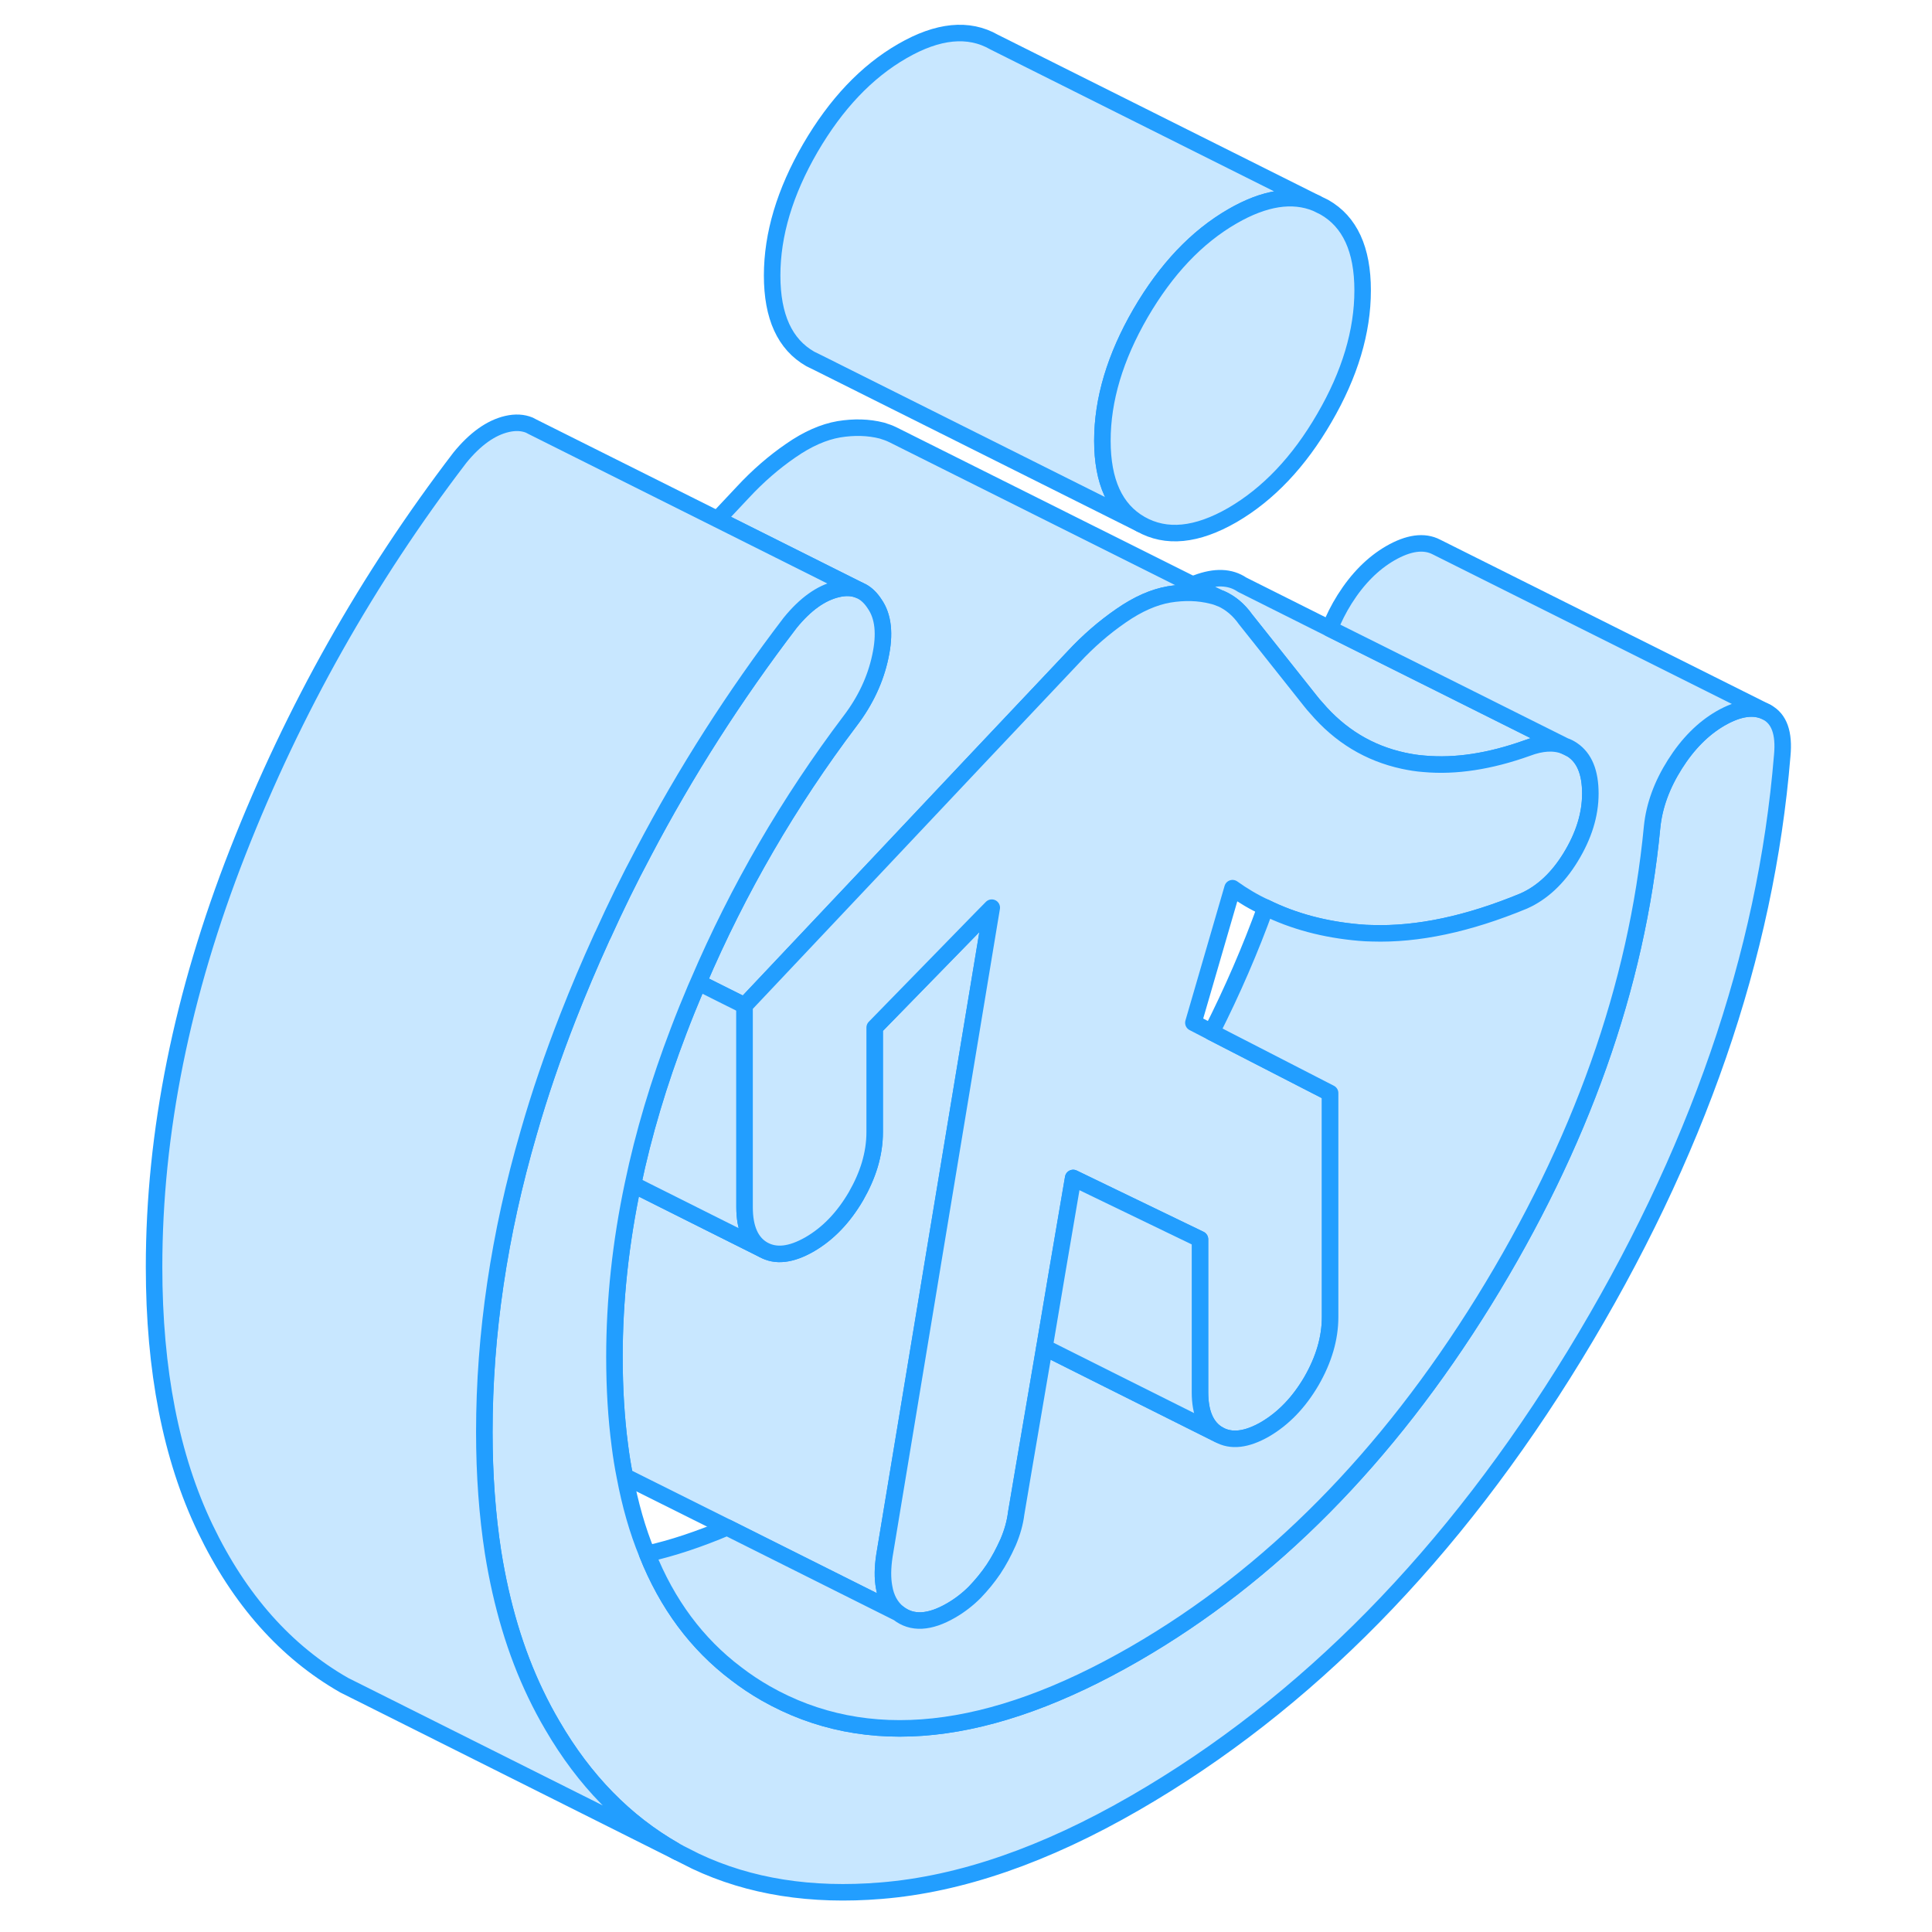
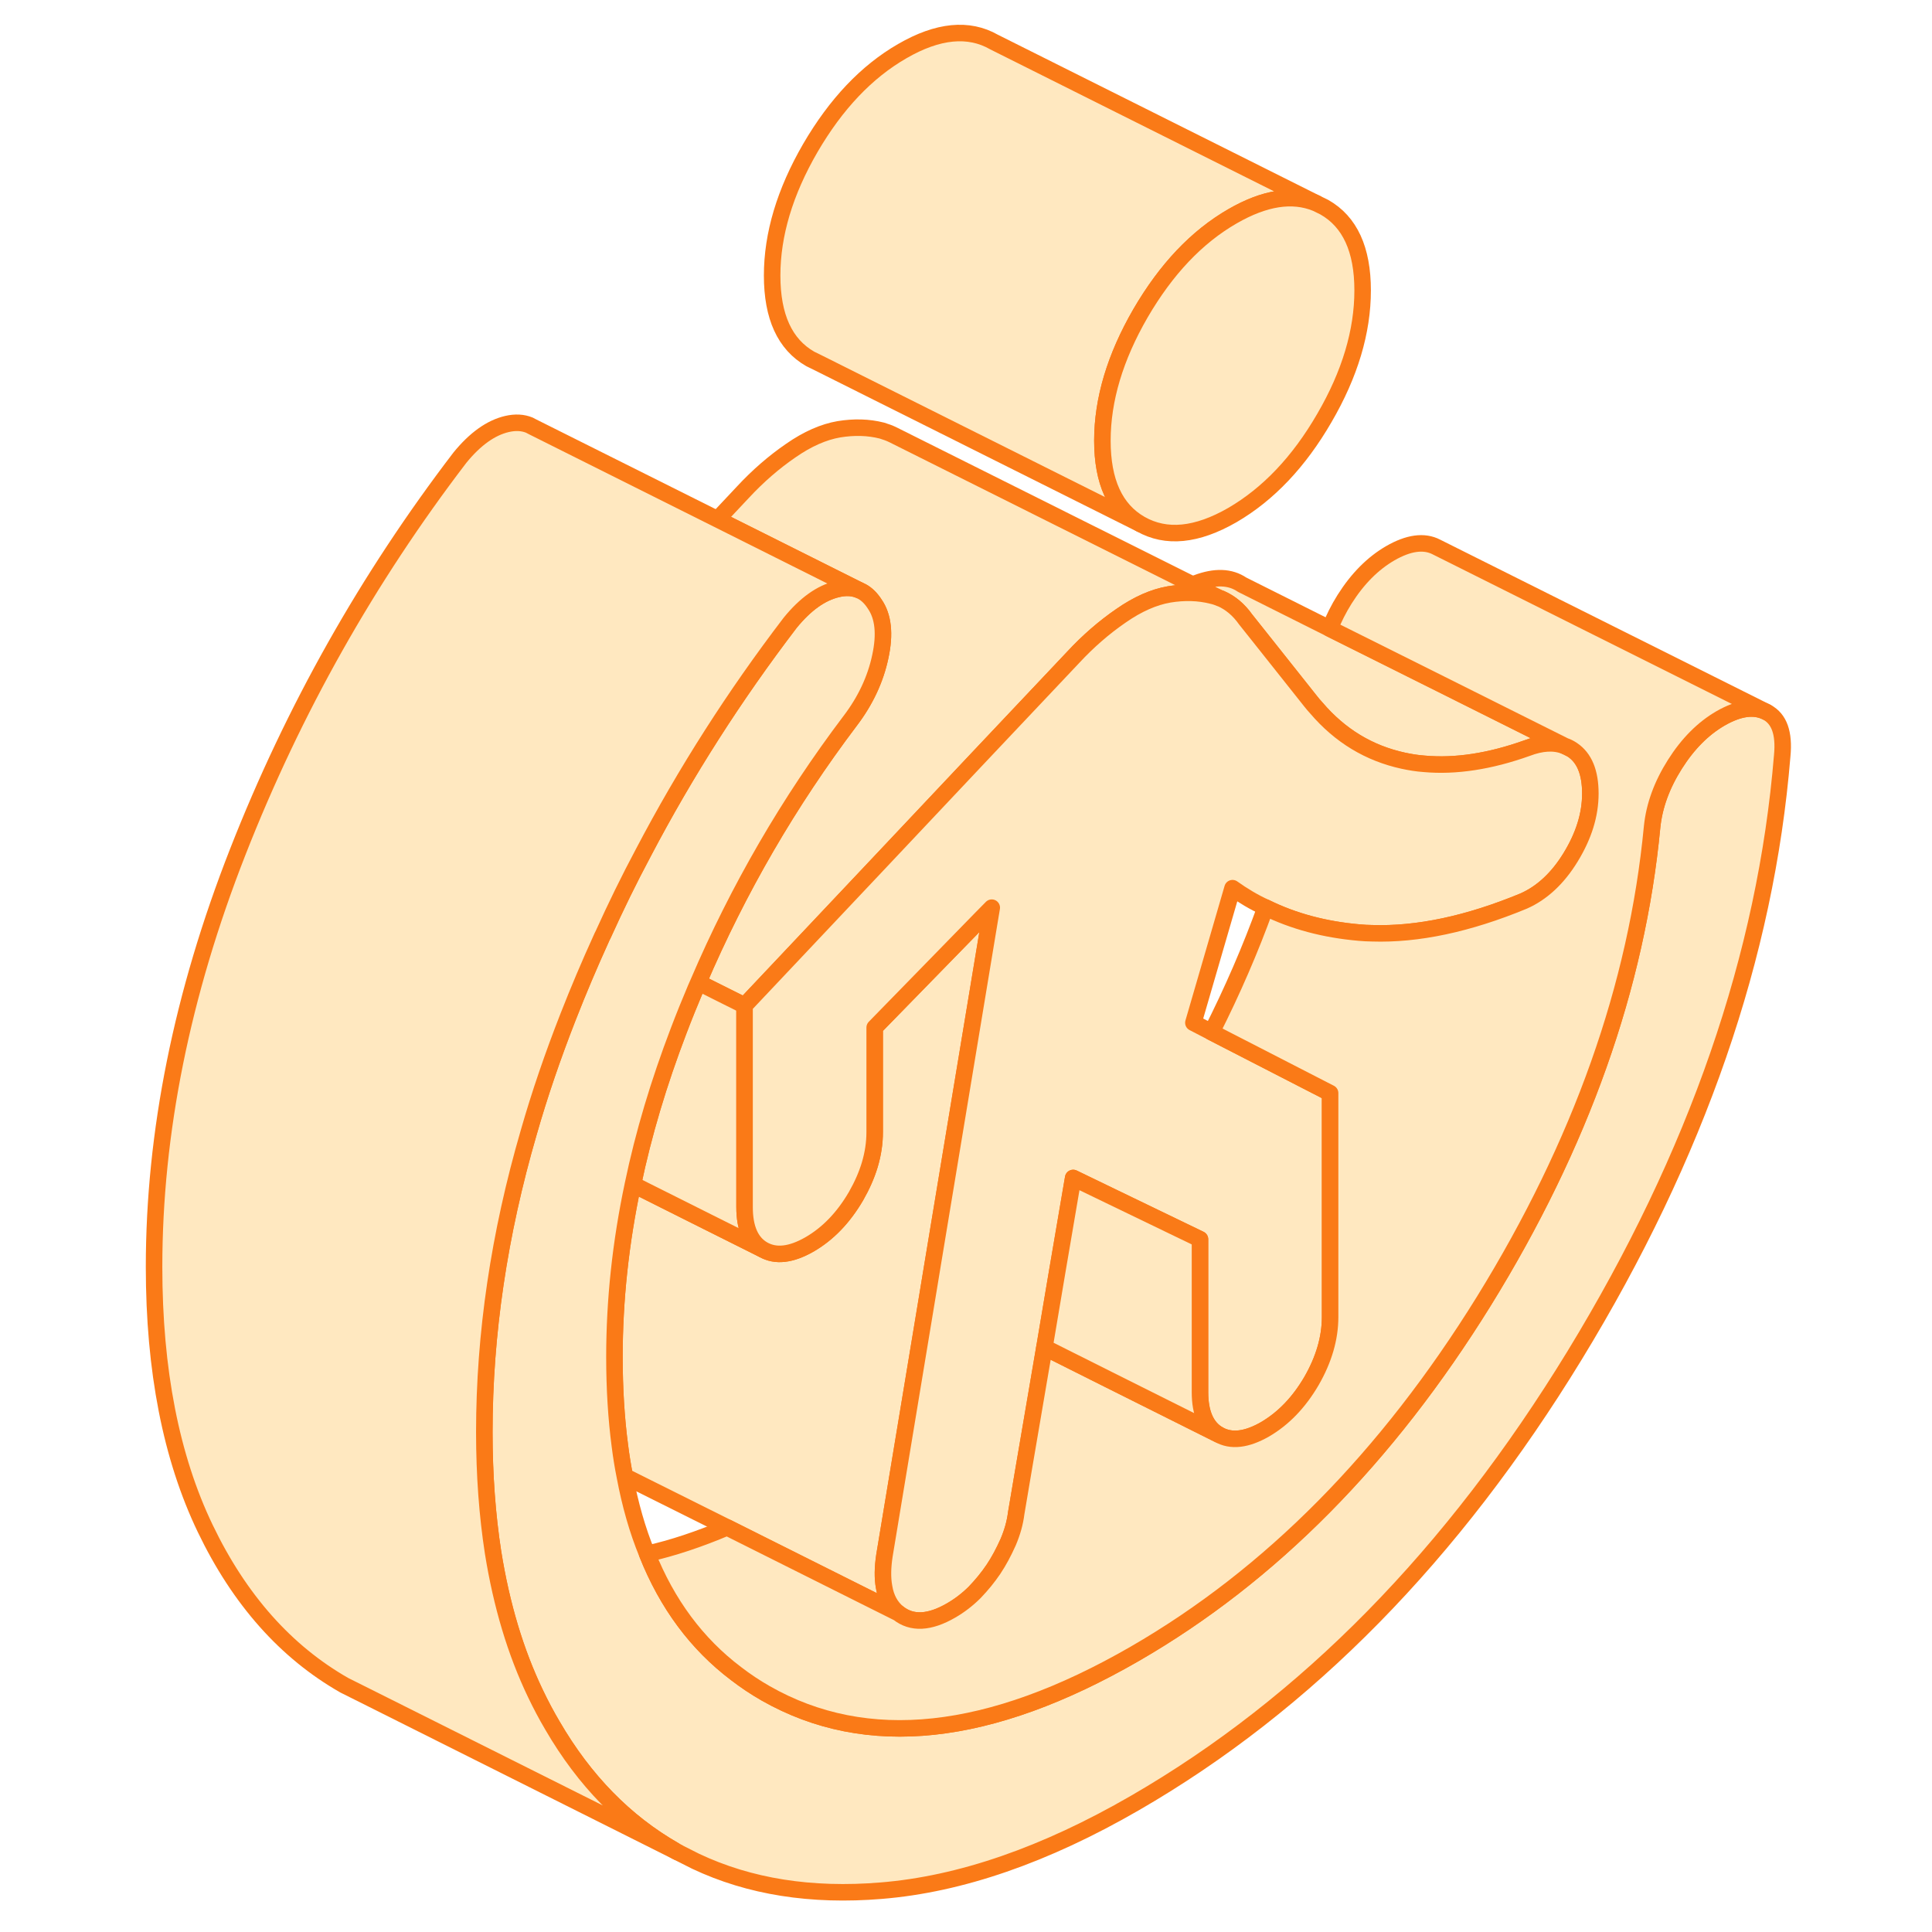
<svg xmlns="http://www.w3.org/2000/svg" version="1.1" width="48" height="48">
  <svg version="1.1" width="48" height="48">
-     <svg width="48" height="48" viewBox="0 0 103 117" fill="#c8e7ff" stroke-width="1px" stroke-linecap="round" stroke-linejoin="round">
-       <path d="M72.71 12.307C71.27 11.717 69.58 11.977 67.64 13.097C65.47 14.347 63.62 16.307 62.07 18.967C60.53 21.627 59.76 24.207 59.76 26.687C59.76 29.167 60.53 30.857 62.07 31.737L42.56 21.977L42.07 21.737C40.53 20.857 39.76 19.177 39.76 16.687C39.76 14.197 40.53 11.627 42.07 8.967C43.62 6.307 45.47 4.347 47.64 3.097C49.8 1.847 51.66 1.667 53.2 2.547L72.71 12.307Z" stroke="#229EFF" stroke-linejoin="round" />
-       <path d="M53.06 54.967L52.91 55.867L49.47 76.627L49.23 78.087L47.93 85.937L46.56 94.207C46.45 94.937 46.44 95.567 46.54 96.107C46.65 96.787 46.94 97.317 47.4 97.687L45.58 96.777L37.03 92.497L30.84 89.407C30.72 88.807 30.62 88.197 30.54 87.557C30.32 85.887 30.21 84.087 30.21 82.177C30.21 78.747 30.58 75.267 31.33 71.727L35.84 73.987L39.22 75.677C39.98 76.107 40.91 75.997 42.03 75.357C43.15 74.707 44.08 73.737 44.84 72.437C45.2 71.807 45.48 71.177 45.67 70.547C45.87 69.877 45.97 69.217 45.97 68.557V62.227L52.42 55.617L53.06 54.967Z" stroke="#229EFF" stroke-linejoin="round" />
-       <path d="M66.92 36.247C66.76 36.177 66.59 36.117 66.41 36.077C65.59 35.867 64.72 35.847 63.8 35.997C62.88 36.157 61.91 36.577 60.89 37.287C59.87 37.987 58.9 38.827 57.99 39.807L52.21 45.927L46.13 52.377L38.09 60.897L35.29 59.497C37.71 53.837 40.78 48.557 44.49 43.647C45.41 42.437 46.02 41.137 46.31 39.767C46.61 38.387 46.49 37.327 45.97 36.577C45.75 36.237 45.5 35.987 45.21 35.827L45 35.727L36.45 31.447L37.99 29.807C38.9 28.827 39.87 27.987 40.89 27.287C41.91 26.577 42.88 26.157 43.8 25.997C44.72 25.847 45.59 25.867 46.41 26.077C46.64 26.147 46.87 26.227 47.09 26.337L65.21 35.397L66.92 36.247Z" stroke="#229EFF" stroke-linejoin="round" />
-       <path d="M39.22 75.677L35.84 73.987L31.33 71.727C31.97 68.657 32.9 65.557 34.1 62.417C34.43 61.547 34.78 60.687 35.14 59.837C35.19 59.727 35.24 59.607 35.29 59.497L38.09 60.897V73.107C38.09 74.387 38.47 75.247 39.22 75.677Z" stroke="#229EFF" stroke-linejoin="round" />
-       <path d="M87.76 45.178C87.12 44.928 86.36 44.968 85.47 45.308C83.23 46.108 81.15 46.428 79.26 46.258C78.82 46.228 78.4 46.158 77.98 46.068C75.91 45.618 74.15 44.558 72.71 42.868C72.59 42.738 72.48 42.608 72.37 42.468L69.29 38.588L68.43 37.508C68.02 36.928 67.52 36.508 66.94 36.258H66.92L65.21 35.398C65.3 35.368 65.38 35.338 65.47 35.308C66.58 34.888 67.5 34.918 68.22 35.408L73.53 38.068L80.22 41.408L87.76 45.178Z" stroke="#229EFF" stroke-linejoin="round" />
-       <path d="M75.52 17.587C75.52 20.077 74.75 22.657 73.2 25.317C71.66 27.977 69.8 29.927 67.64 31.187C65.47 32.437 63.62 32.617 62.07 31.737C60.53 30.857 59.76 29.177 59.76 26.687C59.76 24.197 60.53 21.627 62.07 18.967C63.62 16.307 65.47 14.347 67.64 13.097C69.58 11.977 71.27 11.717 72.71 12.307L73.2 12.547C74.75 13.427 75.52 15.107 75.52 17.587Z" stroke="#229EFF" stroke-linejoin="round" />
-       <path d="M89.31 48.057C89.31 49.337 88.91 50.617 88.12 51.907C87.34 53.187 86.38 54.077 85.27 54.567C81.91 55.957 78.85 56.607 76.09 56.517C75.83 56.517 75.58 56.497 75.32 56.477C73.23 56.297 71.34 55.797 69.64 54.957C68.94 54.637 68.27 54.237 67.64 53.787L65.27 61.937L66.37 62.507L72.09 65.447L73.55 66.197V79.757C73.55 81.037 73.17 82.337 72.42 83.637C71.66 84.937 70.72 85.907 69.61 86.557C68.49 87.197 67.56 87.307 66.8 86.877C66.05 86.447 65.67 85.587 65.67 84.307V75.047L60.41 72.507L57.99 71.337L57.03 76.967L56.25 81.597L54.97 89.097L54.54 91.637C54.47 92.207 54.31 92.787 54.05 93.397C53.78 93.997 53.49 94.547 53.16 95.037C52.83 95.527 52.45 95.987 52.03 96.427C51.6 96.857 51.12 97.227 50.6 97.527C49.29 98.287 48.22 98.337 47.4 97.687C46.94 97.317 46.65 96.787 46.54 96.107C46.44 95.567 46.45 94.937 46.56 94.207L47.93 85.937L49.23 78.087L49.47 76.627L52.91 55.867L53.06 54.967L52.42 55.617L45.97 62.227V68.557C45.97 69.217 45.87 69.877 45.67 70.547C45.48 71.177 45.2 71.807 44.84 72.437C44.08 73.737 43.15 74.707 42.03 75.357C40.91 75.997 39.98 76.107 39.22 75.677C38.47 75.247 38.09 74.387 38.09 73.107V60.897L46.13 52.377L52.21 45.927L57.99 39.807C58.9 38.827 59.87 37.987 60.89 37.287C61.91 36.577 62.88 36.157 63.8 35.997C64.72 35.847 65.59 35.867 66.41 36.077C66.59 36.117 66.76 36.177 66.92 36.247H66.94C67.52 36.507 68.02 36.927 68.43 37.507L69.29 38.587L72.37 42.467C72.48 42.607 72.59 42.737 72.71 42.867C74.15 44.557 75.91 45.617 77.98 46.067C78.4 46.157 78.82 46.227 79.26 46.257C81.15 46.427 83.23 46.107 85.47 45.307C86.36 44.967 87.12 44.927 87.76 45.177L88.22 45.407C88.95 45.897 89.31 46.777 89.31 48.057Z" stroke="#229EFF" stroke-linejoin="round" />
-       <path d="M100.93 45.758C99.94 57.858 95.76 69.948 88.37 82.058C80.98 94.157 72.1 103.198 61.73 109.188C56.28 112.338 51.16 114.108 46.36 114.498C42.13 114.848 38.39 114.258 35.13 112.718L34.04 112.168C33.97 112.138 33.91 112.098 33.85 112.058C30.86 110.348 28.39 107.828 26.45 104.488C26.09 103.878 25.75 103.238 25.43 102.568C24.22 100.048 23.37 97.198 22.86 94.018C22.51 91.758 22.33 89.328 22.33 86.728C22.33 80.808 23.22 74.758 25.02 68.578C25.68 66.268 26.48 63.938 27.4 61.588C28.03 59.978 28.7 58.398 29.41 56.838C29.44 56.758 29.48 56.688 29.52 56.608C30.28 54.928 31.09 53.268 31.96 51.638C34.52 46.758 37.49 42.118 40.85 37.718C41.77 36.588 42.72 35.907 43.7 35.678C44.19 35.557 44.63 35.578 45 35.728L45.21 35.828C45.5 35.988 45.75 36.238 45.97 36.578C46.49 37.328 46.61 38.388 46.31 39.768C46.02 41.138 45.41 42.438 44.49 43.648C40.78 48.558 37.71 53.838 35.29 59.498C35.24 59.608 35.19 59.728 35.14 59.838C34.78 60.688 34.43 61.548 34.1 62.418C32.9 65.558 31.97 68.658 31.33 71.728C30.58 75.268 30.21 78.748 30.21 82.177C30.21 84.088 30.32 85.888 30.54 87.558C30.62 88.198 30.72 88.808 30.84 89.408C31.16 91.108 31.6 92.668 32.19 94.098C33.4 97.138 35.2 99.558 37.57 101.348C38.14 101.788 38.74 102.188 39.37 102.548C45.48 106.028 52.93 105.228 61.73 100.148C69.94 95.408 76.98 88.287 82.86 78.797C88.73 69.297 92.13 59.728 93.05 50.078C93.18 48.798 93.64 47.538 94.43 46.288C95.22 45.038 96.14 44.118 97.19 43.508C98.3 42.868 99.24 42.738 99.99 43.128C100.75 43.528 101.06 44.398 100.93 45.758Z" stroke="#229EFF" stroke-linejoin="round" />
-       <path d="M99.99 43.127C99.24 42.737 98.299 42.867 97.189 43.507C96.139 44.117 95.219 45.037 94.429 46.287C93.639 47.537 93.18 48.797 93.05 50.077C92.13 59.727 88.73 69.297 82.86 78.797C76.98 88.287 69.939 95.407 61.73 100.147C52.929 105.227 45.48 106.027 39.37 102.547C38.74 102.187 38.14 101.787 37.57 101.347C35.2 99.557 33.4 97.137 32.19 94.097C33.749 93.747 35.359 93.207 37.029 92.497L45.58 96.777L47.4 97.687C48.22 98.337 49.29 98.287 50.6 97.527C51.12 97.227 51.599 96.857 52.029 96.427C52.45 95.987 52.83 95.527 53.16 95.037C53.49 94.547 53.78 93.997 54.05 93.397C54.31 92.787 54.47 92.207 54.54 91.637L54.969 89.097L56.249 81.597L60.14 83.547L66.8 86.877C67.56 87.307 68.49 87.197 69.61 86.557C70.72 85.907 71.659 84.937 72.419 83.637C73.169 82.337 73.55 81.037 73.55 79.757V66.197L72.09 65.447L66.37 62.507C67.64 59.997 68.73 57.477 69.64 54.957C71.34 55.797 73.23 56.297 75.32 56.477C75.58 56.497 75.83 56.517 76.09 56.517C78.85 56.607 81.909 55.957 85.269 54.567C86.379 54.077 87.34 53.187 88.12 51.907C88.91 50.617 89.31 49.337 89.31 48.057C89.31 46.777 88.95 45.897 88.219 45.407C88.07 45.307 87.919 45.227 87.76 45.177L80.219 41.407L73.529 38.067C73.76 37.477 74.059 36.877 74.429 36.287C75.219 35.037 76.139 34.117 77.189 33.507C78.299 32.867 79.24 32.737 79.99 33.127L99.99 43.127Z" stroke="#229EFF" stroke-linejoin="round" />
-       <path d="M66.8 86.877L60.14 83.547L56.25 81.597L57.03 76.967L57.99 71.337L60.41 72.507L65.67 75.047V84.307C65.67 85.587 66.05 86.447 66.8 86.877Z" stroke="#229EFF" stroke-linejoin="round" />
-       <path d="M45 35.727C44.63 35.577 44.19 35.557 43.7 35.677C42.72 35.907 41.77 36.587 40.85 37.717C37.49 42.117 34.52 46.757 31.96 51.637C31.09 53.267 30.28 54.927 29.52 56.607C29.48 56.687 29.44 56.757 29.41 56.837C28.7 58.397 28.03 59.977 27.4 61.587C26.48 63.937 25.68 66.267 25.02 68.577C23.22 74.757 22.33 80.807 22.33 86.727C22.33 89.327 22.51 91.757 22.86 94.017C23.37 97.197 24.22 100.047 25.43 102.567C25.75 103.237 26.09 103.877 26.45 104.487C28.39 107.827 30.86 110.347 33.85 112.057C33.91 112.097 33.97 112.137 34.04 112.167L15.57 102.917L13.85 102.057C10.31 100.037 7.5 96.877 5.43 92.567C3.36 88.257 2.33 82.977 2.33 76.727C2.33 68.587 4.02 60.207 7.4 51.587C10.78 42.967 15.27 35.017 20.85 27.717C21.77 26.587 22.72 25.907 23.7 25.677C24.22 25.557 24.67 25.587 25.06 25.747L25.25 25.847L36.45 31.447L45 35.727Z" stroke="#229EFF" stroke-linejoin="round" />
+     <svg width="48" height="48" viewBox="0 0 103 117" fill="#FFE8C0" stroke-width="1px" stroke-linecap="round" stroke-linejoin="round">
+       <path d="M72.71 12.307C71.27 11.717 69.58 11.977 67.64 13.097C65.47 14.347 63.62 16.307 62.07 18.967C60.53 21.627 59.76 24.207 59.76 26.687C59.76 29.167 60.53 30.857 62.07 31.737L42.56 21.977L42.07 21.737C40.53 20.857 39.76 19.177 39.76 16.687C39.76 14.197 40.53 11.627 42.07 8.967C43.62 6.307 45.47 4.347 47.64 3.097C49.8 1.847 51.66 1.667 53.2 2.547L72.71 12.307Z" stroke="#FA7A17" stroke-linejoin="round" />
+       <path d="M53.06 54.967L52.91 55.867L49.47 76.627L49.23 78.087L47.93 85.937L46.56 94.207C46.45 94.937 46.44 95.567 46.54 96.107C46.65 96.787 46.94 97.317 47.4 97.687L45.58 96.777L37.03 92.497L30.84 89.407C30.72 88.807 30.62 88.197 30.54 87.557C30.32 85.887 30.21 84.087 30.21 82.177C30.21 78.747 30.58 75.267 31.33 71.727L35.84 73.987L39.22 75.677C39.98 76.107 40.91 75.997 42.03 75.357C43.15 74.707 44.08 73.737 44.84 72.437C45.2 71.807 45.48 71.177 45.67 70.547C45.87 69.877 45.97 69.217 45.97 68.557V62.227L52.42 55.617L53.06 54.967Z" stroke="#FA7A17" stroke-linejoin="round" />
+       <path d="M66.92 36.247C66.76 36.177 66.59 36.117 66.41 36.077C65.59 35.867 64.72 35.847 63.8 35.997C62.88 36.157 61.91 36.577 60.89 37.287C59.87 37.987 58.9 38.827 57.99 39.807L52.21 45.927L46.13 52.377L38.09 60.897L35.29 59.497C37.71 53.837 40.78 48.557 44.49 43.647C45.41 42.437 46.02 41.137 46.31 39.767C46.61 38.387 46.49 37.327 45.97 36.577C45.75 36.237 45.5 35.987 45.21 35.827L45 35.727L36.45 31.447L37.99 29.807C38.9 28.827 39.87 27.987 40.89 27.287C41.91 26.577 42.88 26.157 43.8 25.997C44.72 25.847 45.59 25.867 46.41 26.077C46.64 26.147 46.87 26.227 47.09 26.337L65.21 35.397L66.92 36.247Z" stroke="#FA7A17" stroke-linejoin="round" />
+       <path d="M39.22 75.677L35.84 73.987L31.33 71.727C31.97 68.657 32.9 65.557 34.1 62.417C34.43 61.547 34.78 60.687 35.14 59.837C35.19 59.727 35.24 59.607 35.29 59.497L38.09 60.897V73.107C38.09 74.387 38.47 75.247 39.22 75.677Z" stroke="#FA7A17" stroke-linejoin="round" />
+       <path d="M87.76 45.178C87.12 44.928 86.36 44.968 85.47 45.308C83.23 46.108 81.15 46.428 79.26 46.258C78.82 46.228 78.4 46.158 77.98 46.068C75.91 45.618 74.15 44.558 72.71 42.868C72.59 42.738 72.48 42.608 72.37 42.468L69.29 38.588L68.43 37.508C68.02 36.928 67.52 36.508 66.94 36.258H66.92L65.21 35.398C65.3 35.368 65.38 35.338 65.47 35.308C66.58 34.888 67.5 34.918 68.22 35.408L73.53 38.068L80.22 41.408L87.76 45.178Z" stroke="#FA7A17" stroke-linejoin="round" />
+       <path d="M75.52 17.587C75.52 20.077 74.75 22.657 73.2 25.317C71.66 27.977 69.8 29.927 67.64 31.187C65.47 32.437 63.62 32.617 62.07 31.737C60.53 30.857 59.76 29.177 59.76 26.687C59.76 24.197 60.53 21.627 62.07 18.967C63.62 16.307 65.47 14.347 67.64 13.097C69.58 11.977 71.27 11.717 72.71 12.307L73.2 12.547C74.75 13.427 75.52 15.107 75.52 17.587Z" stroke="#FA7A17" stroke-linejoin="round" />
+       <path d="M89.31 48.057C89.31 49.337 88.91 50.617 88.12 51.907C87.34 53.187 86.38 54.077 85.27 54.567C81.91 55.957 78.85 56.607 76.09 56.517C75.83 56.517 75.58 56.497 75.32 56.477C73.23 56.297 71.34 55.797 69.64 54.957C68.94 54.637 68.27 54.237 67.64 53.787L65.27 61.937L66.37 62.507L72.09 65.447L73.55 66.197V79.757C73.55 81.037 73.17 82.337 72.42 83.637C71.66 84.937 70.72 85.907 69.61 86.557C68.49 87.197 67.56 87.307 66.8 86.877C66.05 86.447 65.67 85.587 65.67 84.307V75.047L60.41 72.507L57.99 71.337L57.03 76.967L56.25 81.597L54.97 89.097L54.54 91.637C54.47 92.207 54.31 92.787 54.05 93.397C53.78 93.997 53.49 94.547 53.16 95.037C52.83 95.527 52.45 95.987 52.03 96.427C51.6 96.857 51.12 97.227 50.6 97.527C49.29 98.287 48.22 98.337 47.4 97.687C46.94 97.317 46.65 96.787 46.54 96.107C46.44 95.567 46.45 94.937 46.56 94.207L47.93 85.937L49.23 78.087L49.47 76.627L52.91 55.867L53.06 54.967L52.42 55.617L45.97 62.227V68.557C45.97 69.217 45.87 69.877 45.67 70.547C45.48 71.177 45.2 71.807 44.84 72.437C44.08 73.737 43.15 74.707 42.03 75.357C40.91 75.997 39.98 76.107 39.22 75.677C38.47 75.247 38.09 74.387 38.09 73.107V60.897L46.13 52.377L52.21 45.927L57.99 39.807C58.9 38.827 59.87 37.987 60.89 37.287C61.91 36.577 62.88 36.157 63.8 35.997C64.72 35.847 65.59 35.867 66.41 36.077C66.59 36.117 66.76 36.177 66.92 36.247H66.94C67.52 36.507 68.02 36.927 68.43 37.507L69.29 38.587L72.37 42.467C72.48 42.607 72.59 42.737 72.71 42.867C74.15 44.557 75.91 45.617 77.98 46.067C78.4 46.157 78.82 46.227 79.26 46.257C81.15 46.427 83.23 46.107 85.47 45.307C86.36 44.967 87.12 44.927 87.76 45.177L88.22 45.407C88.95 45.897 89.31 46.777 89.31 48.057Z" stroke="#FA7A17" stroke-linejoin="round" />
+       <path d="M100.93 45.758C99.94 57.858 95.76 69.948 88.37 82.058C80.98 94.157 72.1 103.198 61.73 109.188C56.28 112.338 51.16 114.108 46.36 114.498C42.13 114.848 38.39 114.258 35.13 112.718L34.04 112.168C33.97 112.138 33.91 112.098 33.85 112.058C30.86 110.348 28.39 107.828 26.45 104.488C26.09 103.878 25.75 103.238 25.43 102.568C24.22 100.048 23.37 97.198 22.86 94.018C22.51 91.758 22.33 89.328 22.33 86.728C22.33 80.808 23.22 74.758 25.02 68.578C25.68 66.268 26.48 63.938 27.4 61.588C28.03 59.978 28.7 58.398 29.41 56.838C29.44 56.758 29.48 56.688 29.52 56.608C30.28 54.928 31.09 53.268 31.96 51.638C34.52 46.758 37.49 42.118 40.85 37.718C41.77 36.588 42.72 35.907 43.7 35.678C44.19 35.557 44.63 35.578 45 35.728L45.21 35.828C45.5 35.988 45.75 36.238 45.97 36.578C46.49 37.328 46.61 38.388 46.31 39.768C46.02 41.138 45.41 42.438 44.49 43.648C40.78 48.558 37.71 53.838 35.29 59.498C35.24 59.608 35.19 59.728 35.14 59.838C34.78 60.688 34.43 61.548 34.1 62.418C32.9 65.558 31.97 68.658 31.33 71.728C30.58 75.268 30.21 78.748 30.21 82.177C30.21 84.088 30.32 85.888 30.54 87.558C30.62 88.198 30.72 88.808 30.84 89.408C31.16 91.108 31.6 92.668 32.19 94.098C33.4 97.138 35.2 99.558 37.57 101.348C38.14 101.788 38.74 102.188 39.37 102.548C45.48 106.028 52.93 105.228 61.73 100.148C69.94 95.408 76.98 88.287 82.86 78.797C88.73 69.297 92.13 59.728 93.05 50.078C93.18 48.798 93.64 47.538 94.43 46.288C95.22 45.038 96.14 44.118 97.19 43.508C98.3 42.868 99.24 42.738 99.99 43.128C100.75 43.528 101.06 44.398 100.93 45.758Z" stroke="#FA7A17" stroke-linejoin="round" />
+       <path d="M99.99 43.127C99.24 42.737 98.299 42.867 97.189 43.507C96.139 44.117 95.219 45.037 94.429 46.287C93.639 47.537 93.18 48.797 93.05 50.077C92.13 59.727 88.73 69.297 82.86 78.797C76.98 88.287 69.939 95.407 61.73 100.147C52.929 105.227 45.48 106.027 39.37 102.547C38.74 102.187 38.14 101.787 37.57 101.347C35.2 99.557 33.4 97.137 32.19 94.097C33.749 93.747 35.359 93.207 37.029 92.497L45.58 96.777L47.4 97.687C48.22 98.337 49.29 98.287 50.6 97.527C51.12 97.227 51.599 96.857 52.029 96.427C52.45 95.987 52.83 95.527 53.16 95.037C53.49 94.547 53.78 93.997 54.05 93.397C54.31 92.787 54.47 92.207 54.54 91.637L54.969 89.097L56.249 81.597L60.14 83.547L66.8 86.877C67.56 87.307 68.49 87.197 69.61 86.557C70.72 85.907 71.659 84.937 72.419 83.637C73.169 82.337 73.55 81.037 73.55 79.757V66.197L72.09 65.447L66.37 62.507C67.64 59.997 68.73 57.477 69.64 54.957C71.34 55.797 73.23 56.297 75.32 56.477C75.58 56.497 75.83 56.517 76.09 56.517C78.85 56.607 81.909 55.957 85.269 54.567C86.379 54.077 87.34 53.187 88.12 51.907C88.91 50.617 89.31 49.337 89.31 48.057C89.31 46.777 88.95 45.897 88.219 45.407C88.07 45.307 87.919 45.227 87.76 45.177L80.219 41.407L73.529 38.067C73.76 37.477 74.059 36.877 74.429 36.287C75.219 35.037 76.139 34.117 77.189 33.507C78.299 32.867 79.24 32.737 79.99 33.127L99.99 43.127Z" stroke="#FA7A17" stroke-linejoin="round" />
+       <path d="M66.8 86.877L60.14 83.547L56.25 81.597L57.03 76.967L57.99 71.337L60.41 72.507L65.67 75.047V84.307C65.67 85.587 66.05 86.447 66.8 86.877Z" stroke="#FA7A17" stroke-linejoin="round" />
+       <path d="M45 35.727C44.63 35.577 44.19 35.557 43.7 35.677C42.72 35.907 41.77 36.587 40.85 37.717C37.49 42.117 34.52 46.757 31.96 51.637C31.09 53.267 30.28 54.927 29.52 56.607C29.48 56.687 29.44 56.757 29.41 56.837C28.7 58.397 28.03 59.977 27.4 61.587C26.48 63.937 25.68 66.267 25.02 68.577C23.22 74.757 22.33 80.807 22.33 86.727C22.33 89.327 22.51 91.757 22.86 94.017C23.37 97.197 24.22 100.047 25.43 102.567C25.75 103.237 26.09 103.877 26.45 104.487C28.39 107.827 30.86 110.347 33.85 112.057C33.91 112.097 33.97 112.137 34.04 112.167L15.57 102.917L13.85 102.057C10.31 100.037 7.5 96.877 5.43 92.567C3.36 88.257 2.33 82.977 2.33 76.727C2.33 68.587 4.02 60.207 7.4 51.587C10.78 42.967 15.27 35.017 20.85 27.717C21.77 26.587 22.72 25.907 23.7 25.677C24.22 25.557 24.67 25.587 25.06 25.747L25.25 25.847L36.45 31.447L45 35.727Z" stroke="#FA7A17" stroke-linejoin="round" />
    </svg>
  </svg>
  <style>@media (prefers-color-scheme: light) { :root { filter: none; } }
@media (prefers-color-scheme: dark) { :root { filter: none; } }
</style>
</svg>
